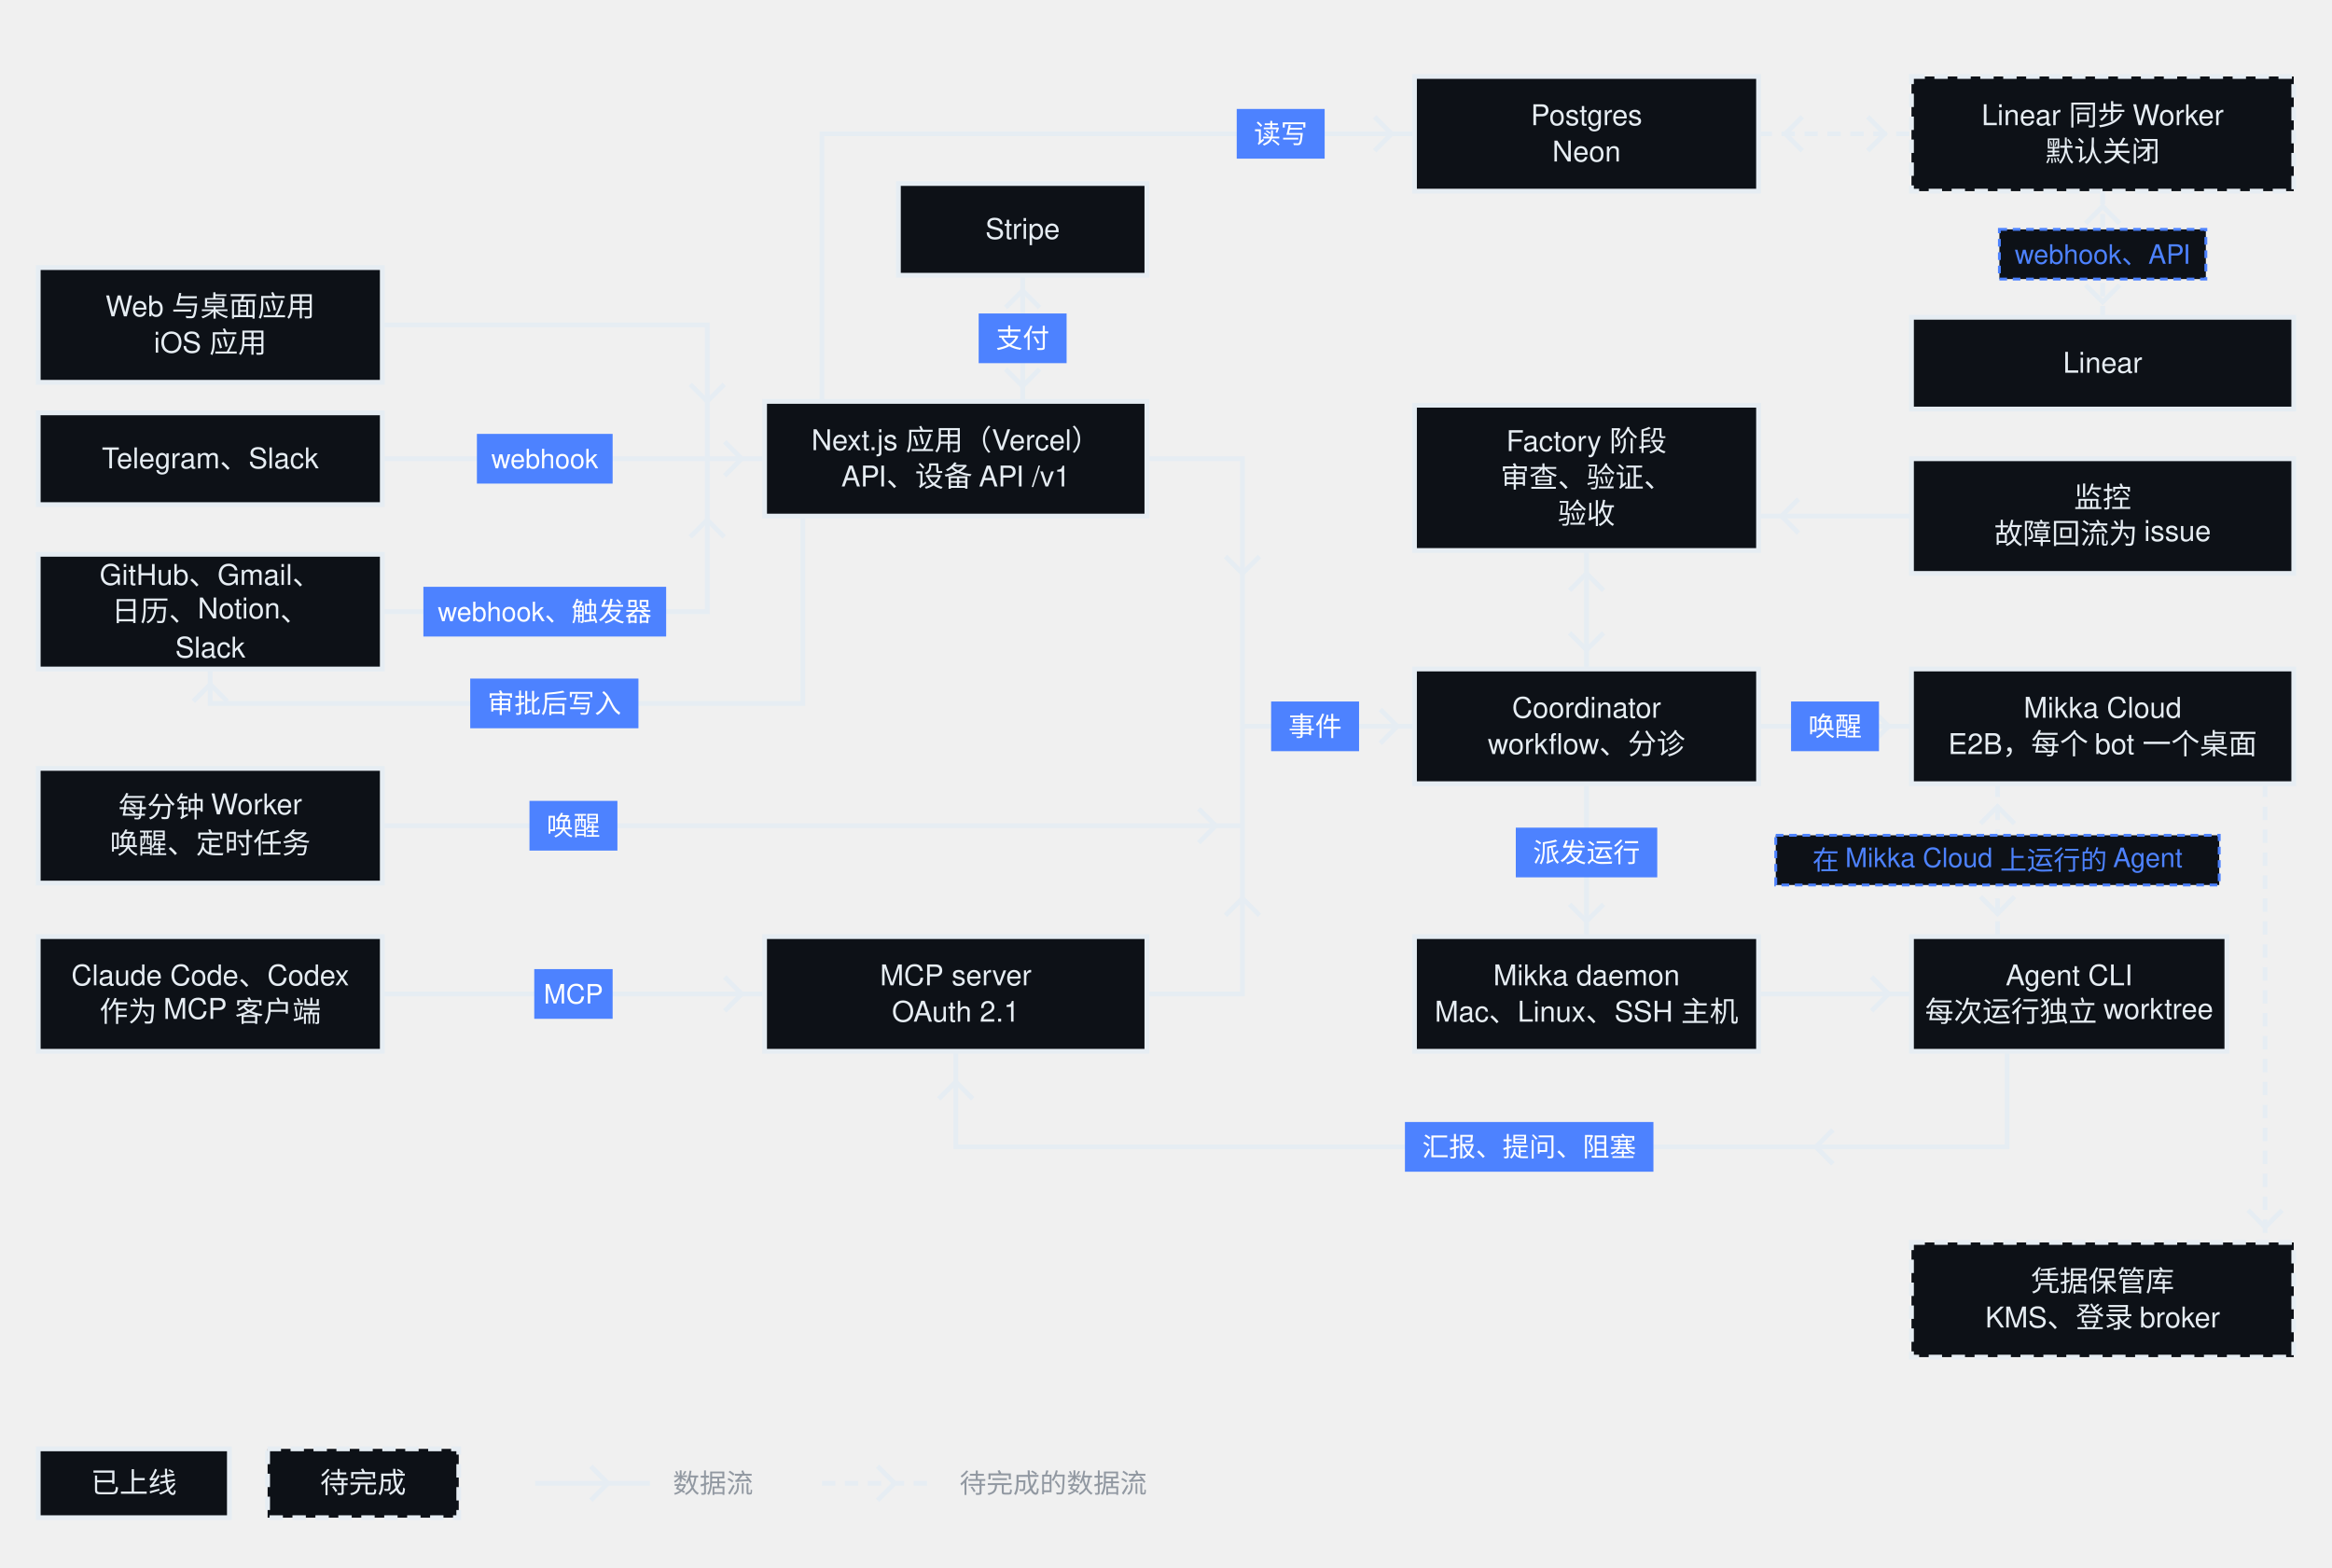
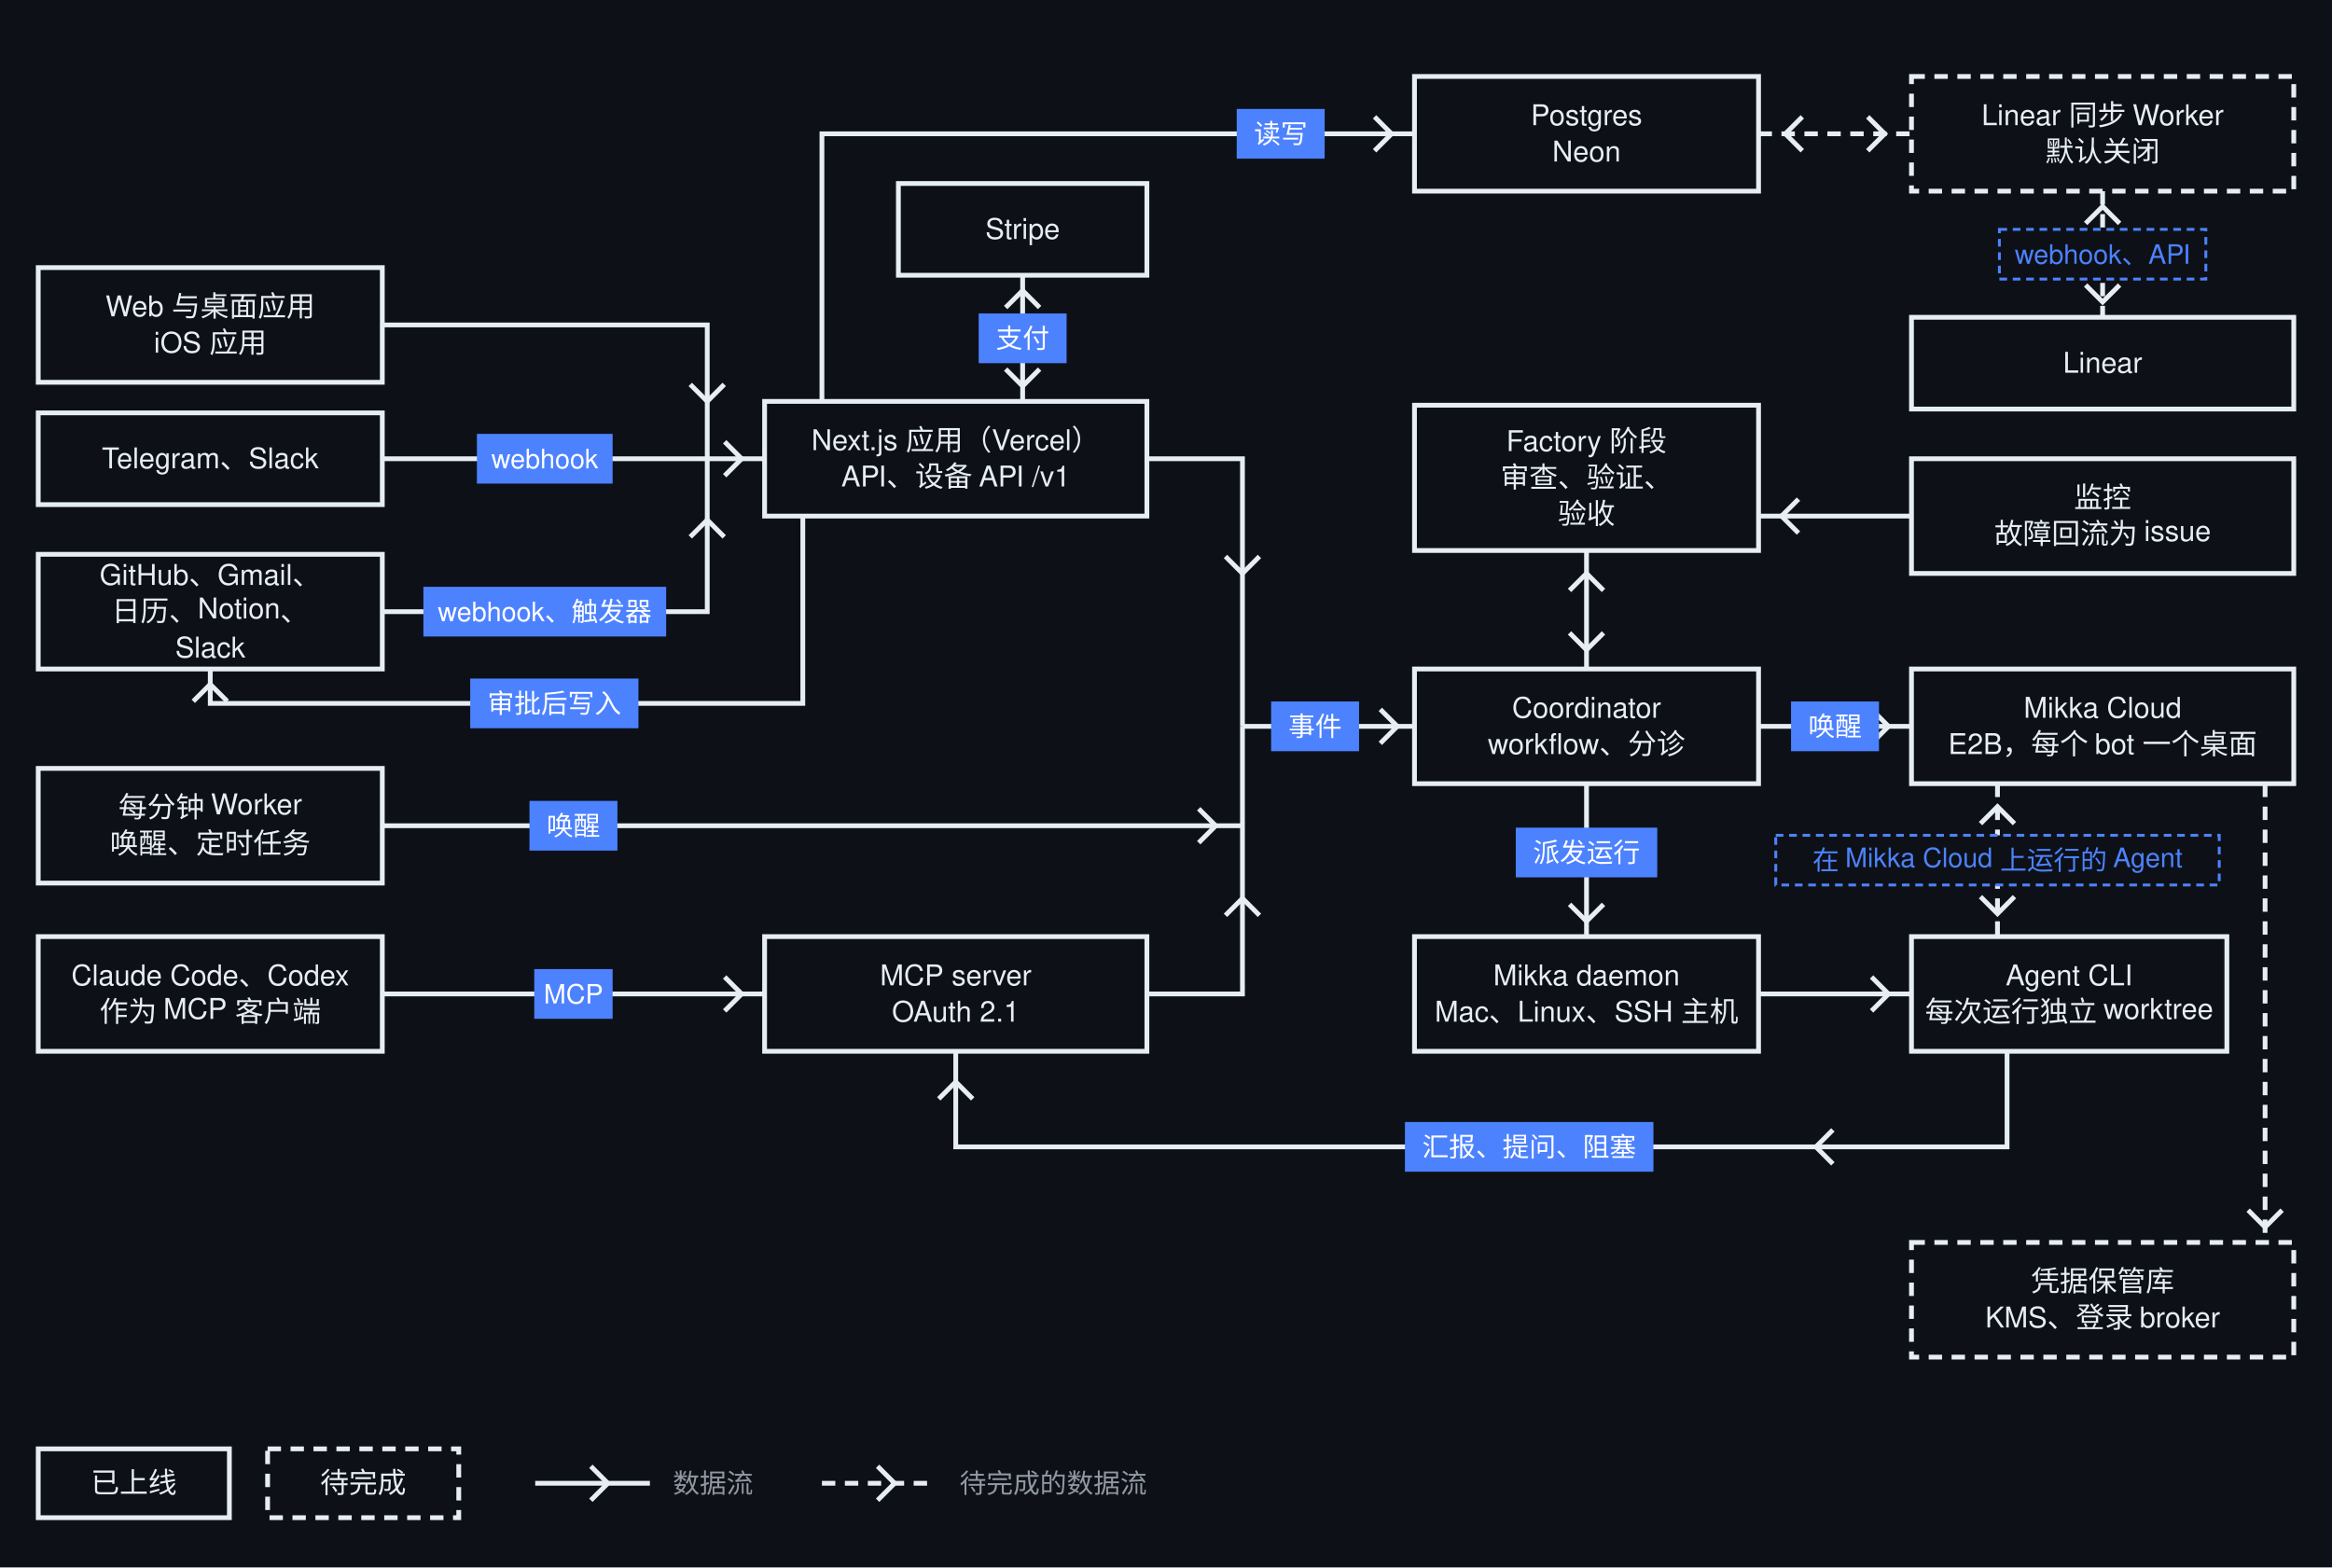
<svg xmlns="http://www.w3.org/2000/svg" width="1220" height="820" viewBox="0 0 1220 820" font-family="-apple-system, BlinkMacSystemFont, &quot;Segoe UI&quot;, Helvetica, Arial, &quot;PingFang SC&quot;, &quot;Noto Sans CJK SC&quot;, &quot;Microsoft YaHei&quot;, sans-serif" role="img" aria-label="Mikka 架构">
+   <rect width="1220" height="820" fill="#0d1117" />
  <path d="M200 170 L370 170 L370 240" fill="none" stroke="#e6edf3" stroke-width="2.5" />
  <path d="M362 202 L370 210 L378 202" fill="none" stroke="#e6edf3" stroke-width="2.5" stroke-linecap="square" stroke-linejoin="miter" />
  <path d="M200 320 L370 320 L370 240" fill="none" stroke="#e6edf3" stroke-width="2.5" />
  <path d="M362 280 L370 272 L378 280" fill="none" stroke="#e6edf3" stroke-width="2.5" stroke-linecap="square" stroke-linejoin="miter" />
  <path d="M200 240 L400 240" fill="none" stroke="#e6edf3" stroke-width="2.5" />
  <path d="M380 232 L388 240 L380 248" fill="none" stroke="#e6edf3" stroke-width="2.5" stroke-linecap="square" stroke-linejoin="miter" />
  <rect x="249.5" y="227" width="71" height="26" fill="#4d82ff" />
  <text x="285" y="245" text-anchor="middle" font-size="14" fill="#ffffff">webhook</text>
  <rect x="221.5" y="307" width="127" height="26" fill="#4d82ff" />
  <text x="285" y="325" text-anchor="middle" font-size="14" fill="#ffffff">webhook、触发器</text>
  <path d="M420 270 L420 368 L110 368 L110 350" fill="none" stroke="#e6edf3" stroke-width="2.5" />
  <path d="M102 366 L110 358 L118 366" fill="none" stroke="#e6edf3" stroke-width="2.5" stroke-linecap="square" stroke-linejoin="miter" />
  <rect x="246" y="355" width="88" height="26" fill="#4d82ff" />
  <text x="290" y="373" text-anchor="middle" font-size="14" fill="#ffffff">审批后写入</text>
  <path d="M535 144 L535 210" fill="none" stroke="#e6edf3" stroke-width="2.5" />
  <path d="M527 194 L535 202 L543 194" fill="none" stroke="#e6edf3" stroke-width="2.5" stroke-linecap="square" stroke-linejoin="miter" />
  <path d="M527 160 L535 152 L543 160" fill="none" stroke="#e6edf3" stroke-width="2.5" stroke-linecap="square" stroke-linejoin="miter" />
  <rect x="512" y="164" width="46" height="26" fill="#4d82ff" />
  <text x="535" y="182" text-anchor="middle" font-size="14" fill="#ffffff">支付</text>
  <path d="M200 520 L400 520" fill="none" stroke="#e6edf3" stroke-width="2.5" />
  <path d="M380 512 L388 520 L380 528" fill="none" stroke="#e6edf3" stroke-width="2.5" stroke-linecap="square" stroke-linejoin="miter" />
  <rect x="279.5" y="507" width="41" height="26" fill="#4d82ff" />
  <text x="300" y="525" text-anchor="middle" font-size="14" fill="#ffffff">MCP</text>
  <path d="M430 210 L430 70 L740 70" fill="none" stroke="#e6edf3" stroke-width="2.5" />
  <path d="M720 62 L728 70 L720 78" fill="none" stroke="#e6edf3" stroke-width="2.5" stroke-linecap="square" stroke-linejoin="miter" />
  <rect x="647" y="57" width="46" height="26" fill="#4d82ff" />
  <text x="670" y="75" text-anchor="middle" font-size="14" fill="#ffffff">读写</text>
  <path d="M920 70 L1000 70" fill="none" stroke="#e6edf3" stroke-width="2.5" stroke-dasharray="7 5" />
  <path d="M942 62 L934 70 L942 78" fill="none" stroke="#e6edf3" stroke-width="2.5" stroke-linecap="square" stroke-linejoin="miter" />
  <path d="M978 62 L986 70 L978 78" fill="none" stroke="#e6edf3" stroke-width="2.5" stroke-linecap="square" stroke-linejoin="miter" />
  <path d="M1100 100 L1100 166" fill="none" stroke="#e6edf3" stroke-width="2.5" stroke-dasharray="7 5" />
  <path d="M1092 150 L1100 158 L1108 150" fill="none" stroke="#e6edf3" stroke-width="2.5" stroke-linecap="square" stroke-linejoin="miter" />
  <path d="M1092 116 L1100 108 L1108 116" fill="none" stroke="#e6edf3" stroke-width="2.5" stroke-linecap="square" stroke-linejoin="miter" />
  <rect x="1046" y="120" width="108" height="26" fill="#0d1117" stroke="#4d82ff" stroke-width="1.5" stroke-dasharray="4 3" />
  <text x="1100" y="138" text-anchor="middle" font-size="14" fill="#4d82ff">webhook、API</text>
  <path d="M600 240 L650 240 L650 380" fill="none" stroke="#e6edf3" stroke-width="2.5" />
  <path d="M642 292 L650 300 L658 292" fill="none" stroke="#e6edf3" stroke-width="2.5" stroke-linecap="square" stroke-linejoin="miter" />
  <path d="M600 520 L650 520 L650 380" fill="none" stroke="#e6edf3" stroke-width="2.5" />
  <path d="M642 478 L650 470 L658 478" fill="none" stroke="#e6edf3" stroke-width="2.5" stroke-linecap="square" stroke-linejoin="miter" />
  <path d="M650 380 L740 380" fill="none" stroke="#e6edf3" stroke-width="2.5" />
  <path d="M723 372 L731 380 L723 388" fill="none" stroke="#e6edf3" stroke-width="2.5" stroke-linecap="square" stroke-linejoin="miter" />
  <rect x="665" y="367" width="46" height="26" fill="#4d82ff" />
  <text x="688" y="385" text-anchor="middle" font-size="14" fill="#ffffff">事件</text>
  <path d="M200 432 L650 432" fill="none" stroke="#e6edf3" stroke-width="2.5" />
  <path d="M628 424 L636 432 L628 440" fill="none" stroke="#e6edf3" stroke-width="2.5" stroke-linecap="square" stroke-linejoin="miter" />
  <rect x="277" y="419" width="46" height="26" fill="#4d82ff" />
  <text x="300" y="437" text-anchor="middle" font-size="14" fill="#ffffff">唤醒</text>
  <path d="M830 288 L830 350" fill="none" stroke="#e6edf3" stroke-width="2.5" />
  <path d="M822 308 L830 300 L838 308" fill="none" stroke="#e6edf3" stroke-width="2.5" stroke-linecap="square" stroke-linejoin="miter" />
  <path d="M822 332 L830 340 L838 332" fill="none" stroke="#e6edf3" stroke-width="2.5" stroke-linecap="square" stroke-linejoin="miter" />
  <path d="M1000 270 L920 270" fill="none" stroke="#e6edf3" stroke-width="2.5" />
  <path d="M940 262 L932 270 L940 278" fill="none" stroke="#e6edf3" stroke-width="2.5" stroke-linecap="square" stroke-linejoin="miter" />
  <path d="M920 380 L1000 380" fill="none" stroke="#e6edf3" stroke-width="2.5" />
  <path d="M980 372 L988 380 L980 388" fill="none" stroke="#e6edf3" stroke-width="2.5" stroke-linecap="square" stroke-linejoin="miter" />
  <rect x="937" y="367" width="46" height="26" fill="#4d82ff" />
  <text x="960" y="385" text-anchor="middle" font-size="14" fill="#ffffff">唤醒</text>
  <path d="M830 410 L830 490" fill="none" stroke="#e6edf3" stroke-width="2.5" />
  <path d="M822 474 L830 482 L838 474" fill="none" stroke="#e6edf3" stroke-width="2.5" stroke-linecap="square" stroke-linejoin="miter" />
  <rect x="793" y="433" width="74" height="26" fill="#4d82ff" />
  <text x="830" y="451" text-anchor="middle" font-size="14" fill="#ffffff">派发运行</text>
  <path d="M920 520 L1000 520" fill="none" stroke="#e6edf3" stroke-width="2.5" />
  <path d="M980 512 L988 520 L980 528" fill="none" stroke="#e6edf3" stroke-width="2.5" stroke-linecap="square" stroke-linejoin="miter" />
  <path d="M1045 410 L1045 490" fill="none" stroke="#e6edf3" stroke-width="2.5" stroke-dasharray="7 5" />
  <path d="M1037 430 L1045 422 L1053 430" fill="none" stroke="#e6edf3" stroke-width="2.5" stroke-linecap="square" stroke-linejoin="miter" />
  <path d="M1037 470 L1045 478 L1053 470" fill="none" stroke="#e6edf3" stroke-width="2.5" stroke-linecap="square" stroke-linejoin="miter" />
  <rect x="929" y="437" width="232" height="26" fill="#0d1117" stroke="#4d82ff" stroke-width="1.5" stroke-dasharray="4 3" />
  <text x="1045" y="455" text-anchor="middle" font-size="14" fill="#4d82ff">在 Mikka Cloud 上运行的 Agent</text>
  <path d="M1185 410 L1185 650" fill="none" stroke="#e6edf3" stroke-width="2.5" stroke-dasharray="7 5" />
  <path d="M1177 634 L1185 642 L1193 634" fill="none" stroke="#e6edf3" stroke-width="2.5" stroke-linecap="square" stroke-linejoin="miter" />
  <path d="M1050 550 L1050 600 L500 600 L500 550" fill="none" stroke="#e6edf3" stroke-width="2.5" />
  <path d="M958 592 L950 600 L958 608" fill="none" stroke="#e6edf3" stroke-width="2.5" stroke-linecap="square" stroke-linejoin="miter" />
  <path d="M492 574 L500 566 L508 574" fill="none" stroke="#e6edf3" stroke-width="2.5" stroke-linecap="square" stroke-linejoin="miter" />
  <rect x="735" y="587" width="130" height="26" fill="#4d82ff" />
  <text x="800" y="605" text-anchor="middle" font-size="14" fill="#ffffff">汇报、提问、阻塞</text>
  <rect x="20" y="140" width="180" height="60" fill="#0d1117" stroke="#e6edf3" stroke-width="2.5" />
  <text x="110" y="165.5" text-anchor="middle" font-size="15" fill="#e6edf3">Web 与桌面应用</text>
  <text x="110" y="184.5" text-anchor="middle" font-size="15" fill="#e6edf3">iOS 应用</text>
  <rect x="20" y="216" width="180" height="48" fill="#0d1117" stroke="#e6edf3" stroke-width="2.5" />
  <text x="110" y="245" text-anchor="middle" font-size="15" fill="#e6edf3">Telegram、Slack</text>
  <rect x="20" y="290" width="180" height="60" fill="#0d1117" stroke="#e6edf3" stroke-width="2.5" />
  <text x="110" y="306" text-anchor="middle" font-size="15" fill="#e6edf3">GitHub、Gmail、</text>
  <text x="110" y="325" text-anchor="middle" font-size="15" fill="#e6edf3">日历、Notion、</text>
  <text x="110" y="344" text-anchor="middle" font-size="15" fill="#e6edf3">Slack</text>
  <rect x="20" y="402" width="180" height="60" fill="#0d1117" stroke="#e6edf3" stroke-width="2.5" />
  <text x="110" y="427.5" text-anchor="middle" font-size="15" fill="#e6edf3">每分钟 Worker</text>
  <text x="110" y="446.5" text-anchor="middle" font-size="15" fill="#e6edf3">唤醒、定时任务</text>
  <rect x="20" y="490" width="180" height="60" fill="#0d1117" stroke="#e6edf3" stroke-width="2.5" />
  <text x="110" y="515.5" text-anchor="middle" font-size="15" fill="#e6edf3">Claude Code、Codex</text>
  <text x="110" y="534.5" text-anchor="middle" font-size="15" fill="#e6edf3">作为 MCP 客户端</text>
  <rect x="470" y="96" width="130" height="48" fill="#0d1117" stroke="#e6edf3" stroke-width="2.5" />
  <text x="535" y="125" text-anchor="middle" font-size="15" fill="#e6edf3">Stripe</text>
  <rect x="400" y="210" width="200" height="60" fill="#0d1117" stroke="#e6edf3" stroke-width="2.5" />
  <text x="500" y="235.5" text-anchor="middle" font-size="15" fill="#e6edf3">Next.js 应用（Vercel）</text>
  <text x="500" y="254.5" text-anchor="middle" font-size="15" fill="#e6edf3">API、设备 API /v1</text>
  <rect x="400" y="490" width="200" height="60" fill="#0d1117" stroke="#e6edf3" stroke-width="2.5" />
  <text x="500" y="515.5" text-anchor="middle" font-size="15" fill="#e6edf3">MCP server</text>
  <text x="500" y="534.5" text-anchor="middle" font-size="15" fill="#e6edf3">OAuth 2.1</text>
  <rect x="740" y="40" width="180" height="60" fill="#0d1117" stroke="#e6edf3" stroke-width="2.5" />
  <text x="830" y="65.5" text-anchor="middle" font-size="15" fill="#e6edf3">Postgres</text>
  <text x="830" y="84.5" text-anchor="middle" font-size="15" fill="#e6edf3">Neon</text>
  <rect x="740" y="212" width="180" height="76" fill="#0d1117" stroke="#e6edf3" stroke-width="2.5" />
  <text x="830" y="236" text-anchor="middle" font-size="15" fill="#e6edf3">Factory 阶段</text>
  <text x="830" y="255" text-anchor="middle" font-size="15" fill="#e6edf3">审查、验证、</text>
  <text x="830" y="274" text-anchor="middle" font-size="15" fill="#e6edf3">验收</text>
  <rect x="740" y="350" width="180" height="60" fill="#0d1117" stroke="#e6edf3" stroke-width="2.5" />
  <text x="830" y="375.5" text-anchor="middle" font-size="15" fill="#e6edf3">Coordinator</text>
  <text x="830" y="394.5" text-anchor="middle" font-size="15" fill="#e6edf3">workflow、分诊</text>
  <rect x="740" y="490" width="180" height="60" fill="#0d1117" stroke="#e6edf3" stroke-width="2.5" />
  <text x="830" y="515.5" text-anchor="middle" font-size="15" fill="#e6edf3">Mikka daemon</text>
  <text x="830" y="534.5" text-anchor="middle" font-size="15" fill="#e6edf3">Mac、Linux、SSH 主机</text>
  <rect x="1000" y="40" width="200" height="60" fill="#0d1117" stroke="#e6edf3" stroke-width="2.5" stroke-dasharray="7 5" />
  <text x="1100" y="65.5" text-anchor="middle" font-size="15" fill="#e6edf3">Linear 同步 Worker</text>
  <text x="1100" y="84.5" text-anchor="middle" font-size="15" fill="#e6edf3">默认关闭</text>
  <rect x="1000" y="166" width="200" height="48" fill="#0d1117" stroke="#e6edf3" stroke-width="2.5" />
  <text x="1100" y="195" text-anchor="middle" font-size="15" fill="#e6edf3">Linear</text>
  <rect x="1000" y="240" width="200" height="60" fill="#0d1117" stroke="#e6edf3" stroke-width="2.5" />
  <text x="1100" y="265.5" text-anchor="middle" font-size="15" fill="#e6edf3">监控</text>
  <text x="1100" y="284.5" text-anchor="middle" font-size="15" fill="#e6edf3">故障回流为 issue</text>
  <rect x="1000" y="350" width="200" height="60" fill="#0d1117" stroke="#e6edf3" stroke-width="2.5" />
  <text x="1100" y="375.5" text-anchor="middle" font-size="15" fill="#e6edf3">Mikka Cloud</text>
  <text x="1100" y="394.5" text-anchor="middle" font-size="15" fill="#e6edf3">E2B，每个 bot 一个桌面</text>
  <rect x="1000" y="490" width="165" height="60" fill="#0d1117" stroke="#e6edf3" stroke-width="2.5" />
  <text x="1082.5" y="515.5" text-anchor="middle" font-size="15" fill="#e6edf3">Agent CLI</text>
  <text x="1082.5" y="534.5" text-anchor="middle" font-size="15" fill="#e6edf3">每次运行独立 worktree</text>
  <rect x="1000" y="650" width="200" height="60" fill="#0d1117" stroke="#e6edf3" stroke-width="2.5" stroke-dasharray="7 5" />
  <text x="1100" y="675.5" text-anchor="middle" font-size="15" fill="#e6edf3">凭据保管库</text>
  <text x="1100" y="694.5" text-anchor="middle" font-size="15" fill="#e6edf3">KMS、登录 broker</text>
  <rect x="20" y="758" width="100" height="36" fill="#0d1117" stroke="#e6edf3" stroke-width="2.5" />
  <text x="70" y="781" text-anchor="middle" font-size="15" fill="#e6edf3">已上线</text>
  <rect x="140" y="758" width="100" height="36" fill="#0d1117" stroke="#e6edf3" stroke-width="2.5" stroke-dasharray="7 5" />
  <text x="190" y="781" text-anchor="middle" font-size="15" fill="#e6edf3">待完成</text>
  <path d="M280 776 L340 776" fill="none" stroke="#e6edf3" stroke-width="2.5" />
  <path d="M310 768 L318 776 L310 784" fill="none" stroke="#e6edf3" stroke-width="2.5" stroke-linecap="square" stroke-linejoin="miter" />
  <text x="352" y="781" font-size="14" fill="#9198a1">数据流</text>
  <path d="M430 776 L490 776" fill="none" stroke="#e6edf3" stroke-width="2.5" stroke-dasharray="7 5" />
  <path d="M460 768 L468 776 L460 784" fill="none" stroke="#e6edf3" stroke-width="2.5" stroke-linecap="square" stroke-linejoin="miter" />
  <text x="502" y="781" font-size="14" fill="#9198a1">待完成的数据流</text>
</svg>
